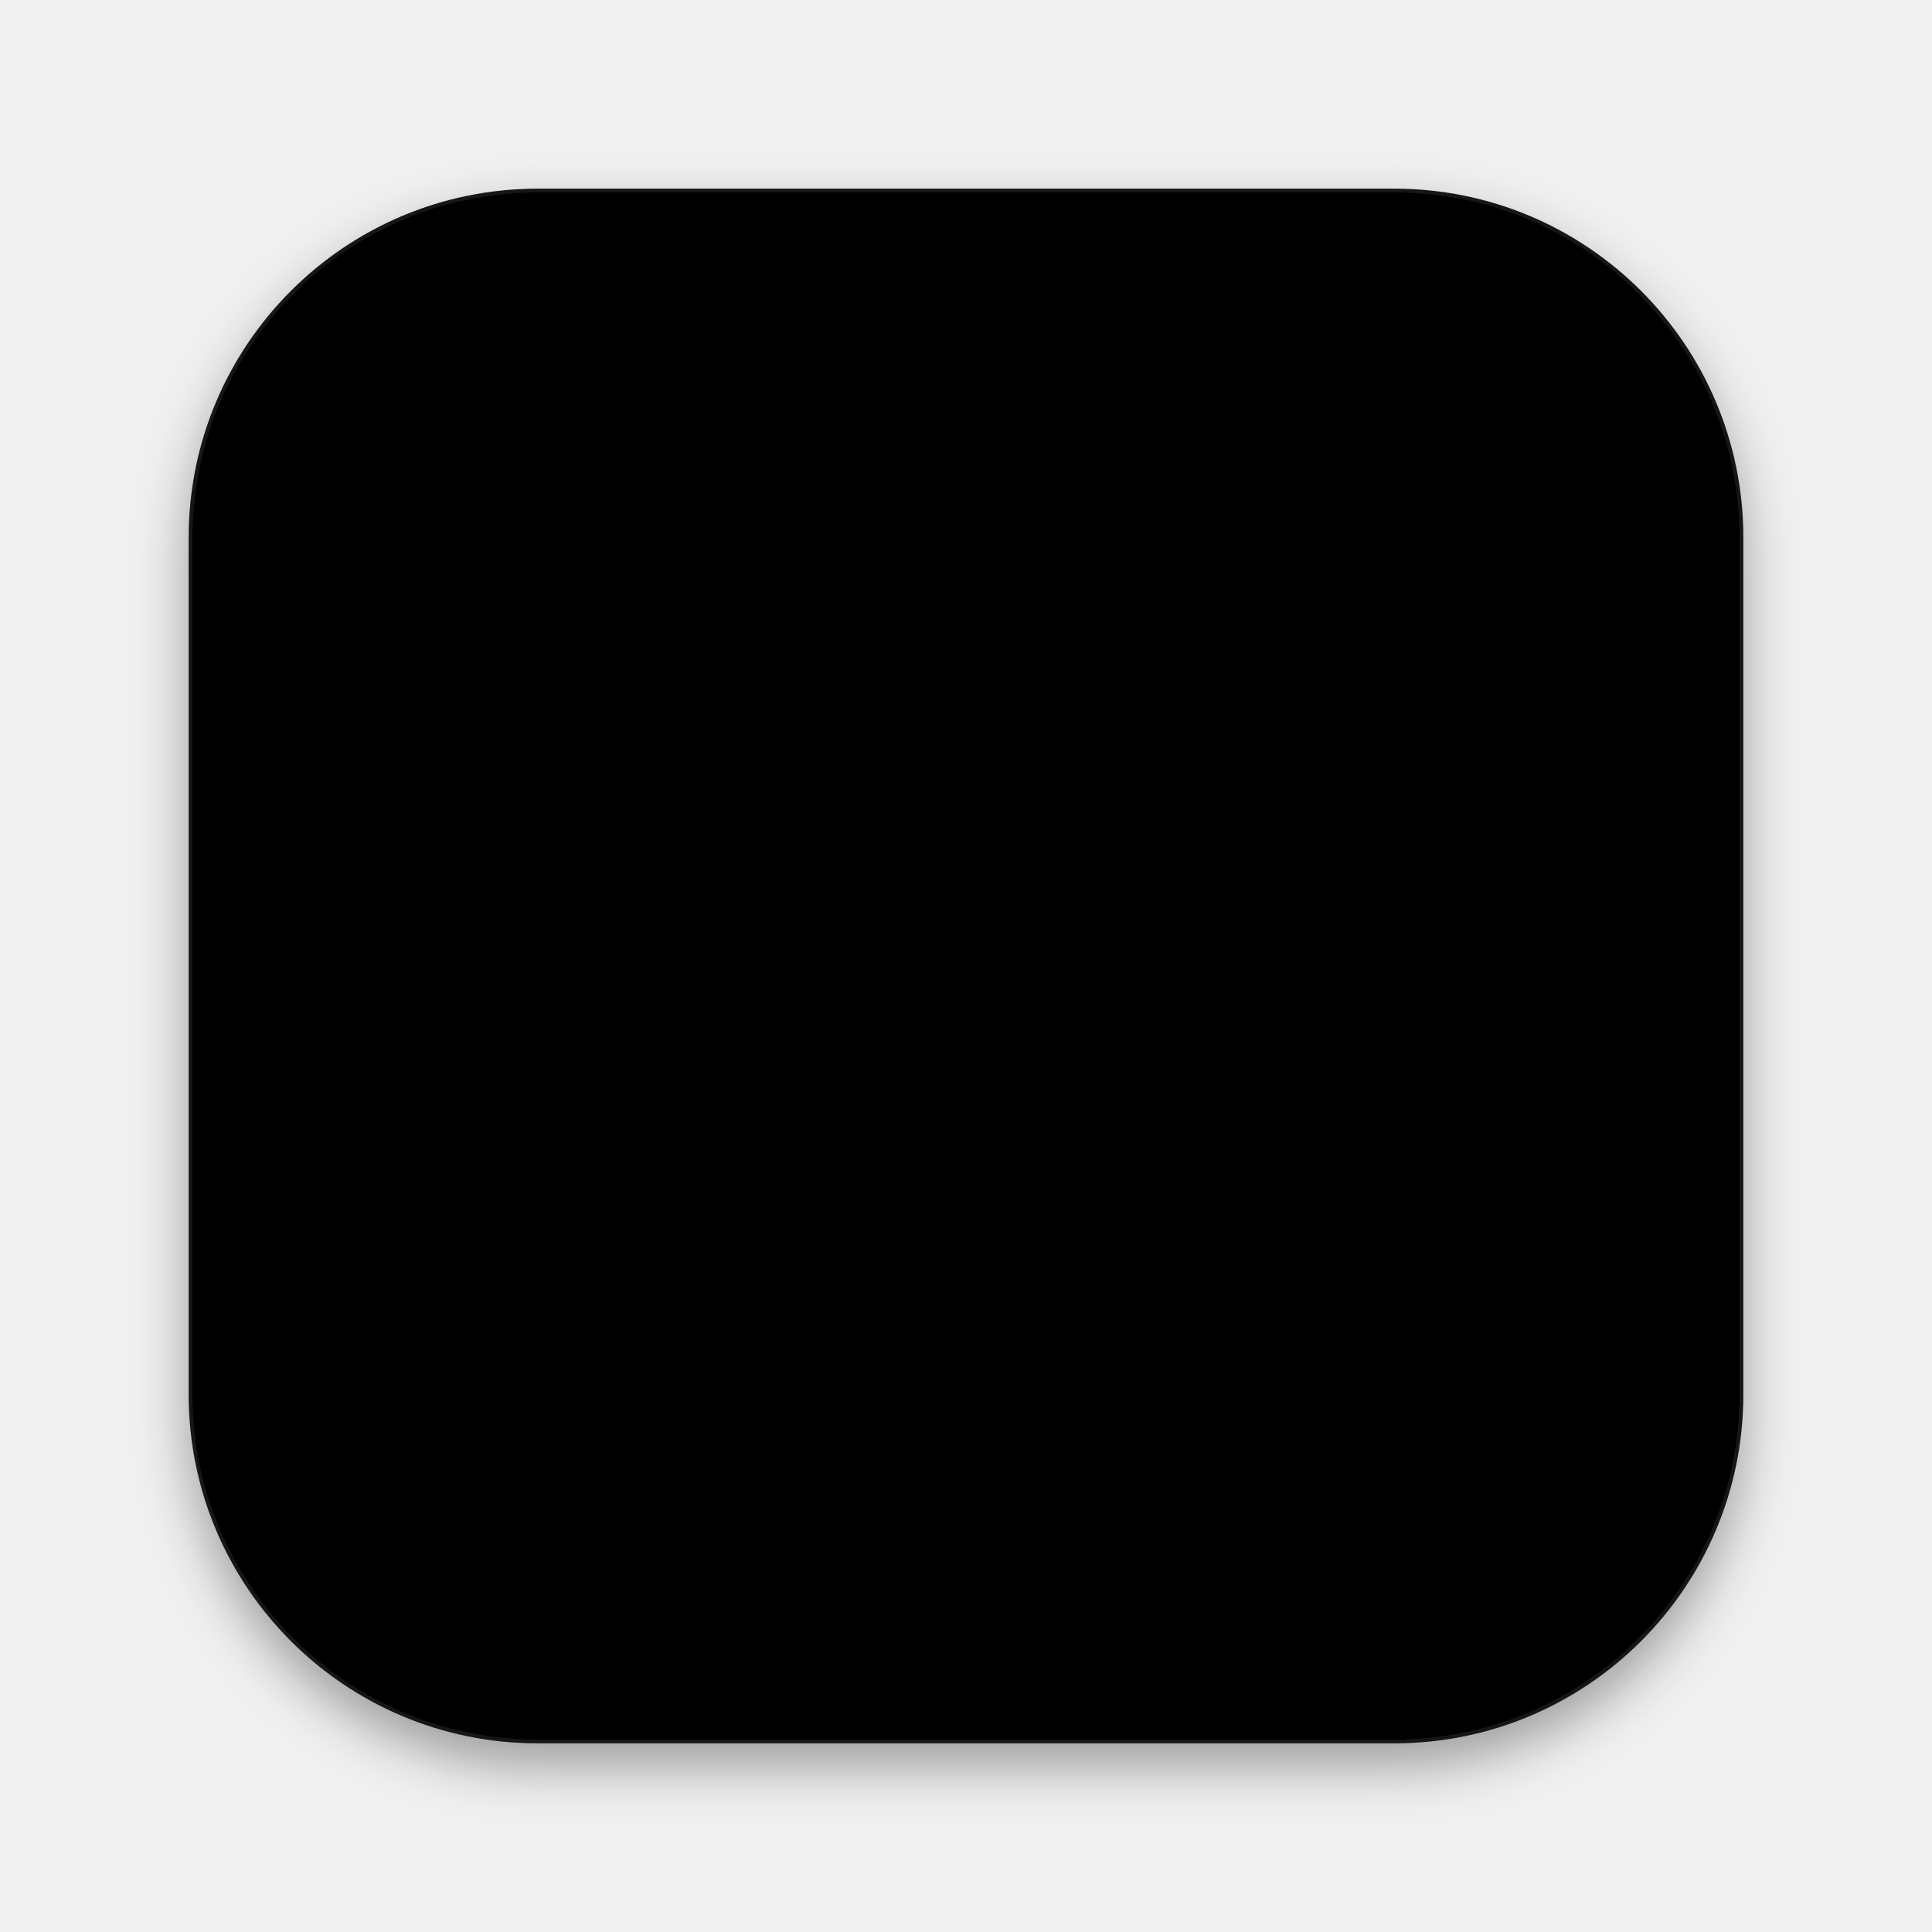
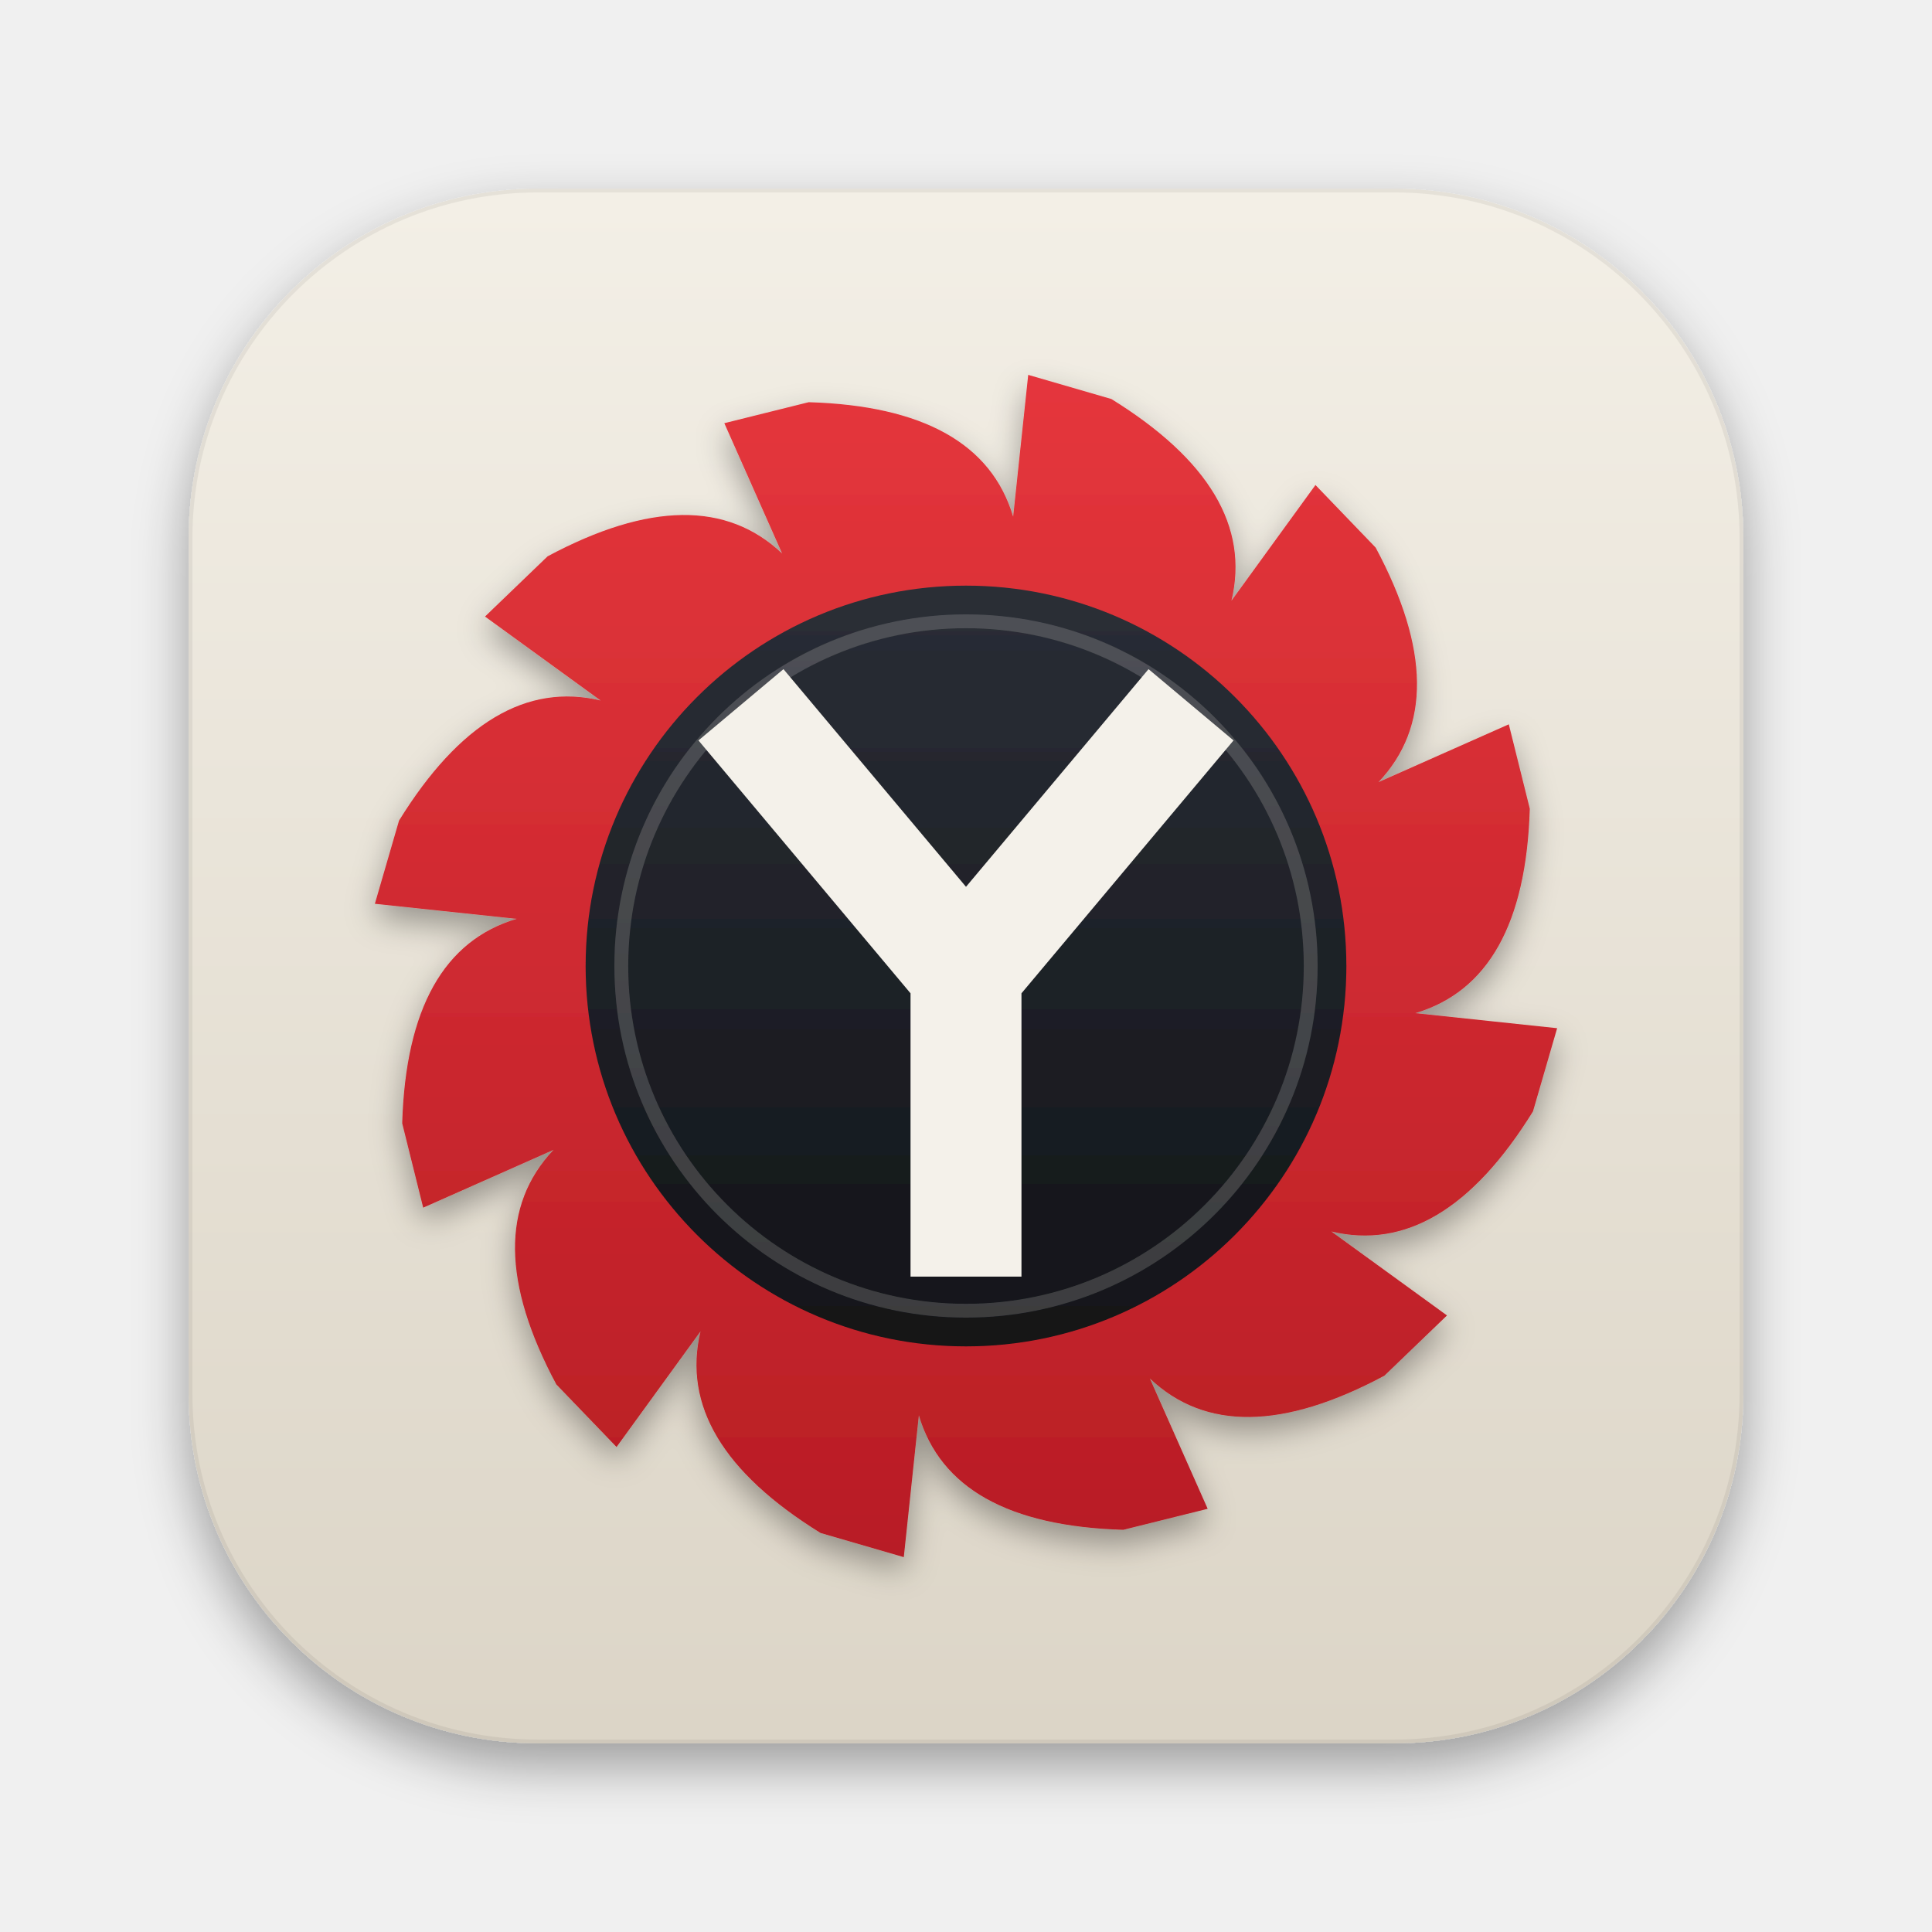
<svg xmlns="http://www.w3.org/2000/svg" viewBox="0 0 1024 1024" width="1024" height="1024">
  <defs>
+     <linearGradient id="red" x1="0" y1="0" x2="0" y2="1">
+       <stop offset="0" stop-color="#E5363C" />
+       <stop offset="1" stop-color="#B81D25" />
+     </linearGradient>
+     <linearGradient id="steel" x1="0" y1="0" x2="0" y2="1">
+       <stop offset="0" stop-color="#2A2E36" />
+       <stop offset="1" stop-color="#121418" />
+     </linearGradient>
    <linearGradient id="body" x1="0" y1="0" x2="0" y2="1">
-       <stop offset="0" style="stop-color: oklch(0.31 0.008 260)" />
-       <stop offset="1" style="stop-color: oklch(0.17 0.006 260)" />
-     </linearGradient>
-     <linearGradient id="flag" x1="0" y1="0" x2="0" y2="1">
-       <stop offset="0" style="stop-color: oklch(0.64 0.22 25)" />
-       <stop offset="1" style="stop-color: oklch(0.54 0.21 25)" />
-     </linearGradient>
-     <linearGradient id="pole" x1="0" y1="0" x2="1" y2="0">
-       <stop offset="0" style="stop-color: oklch(0.97 0.003 260)" />
-       <stop offset="1" style="stop-color: oklch(0.82 0.006 260)" />
+       <stop offset="0" stop-color="#F3EFE6" />
+       <stop offset="1" stop-color="#DCD5C7" />
    </linearGradient>
    <filter id="shadow" x="-10%" y="-10%" width="120%" height="125%">
      <feDropShadow dx="0" dy="12" stdDeviation="14" flood-color="#000" flood-opacity="0.35" />
    </filter>
    <filter id="lift" x="-20%" y="-20%" width="140%" height="140%">
-       <feDropShadow dx="0" dy="10" stdDeviation="12" flood-color="#000" flood-opacity="0.45" />
+       <feDropShadow dx="0" dy="0.35" stdDeviation="0.4" flood-color="#000" flood-opacity="0.35" />
    </filter>
  </defs>
  <g filter="url(#shadow)">
    <rect x="100" y="100" width="824" height="824" rx="185" fill="url(#body)" />
-     <rect x="101" y="101" width="822" height="822" rx="184" fill="none" stroke="#fff" stroke-opacity="0.09" stroke-width="2" />
+     <rect x="101" y="101" width="822" height="822" rx="184" fill="none" stroke="#000" stroke-opacity="0.06" stroke-width="2" />
  </g>
-   <g transform="translate(206 242) scale(36)" filter="url(#lift)">
-     <path fill="url(#pole)" d="M3 1.5h1.5V15H3z" />
-     <path fill="url(#flag)" d="M4.5 2h9l-3 3.5 3 3.5h-9z" />
+   <g transform="translate(176 176) scale(21)" filter="url(#lift)">
+     <path d="M17.19 4.66 L17.57 1.08 L19.67 1.69 Q23.37 3.98 22.7 6.78 L22.7 6.78 L24.82 3.86 L26.34 5.44 Q28.39 9.27 26.41 11.36 L26.41 11.36 L29.7 9.9 L30.23 12.03 Q30.1 16.37 27.34 17.19 L27.34 17.19 L30.92 17.57 L30.31 19.67 Q28.02 23.37 25.22 22.7 L25.22 22.7 L28.14 24.82 L26.56 26.34 Q22.73 28.39 20.64 26.41 L20.64 26.41 L22.1 29.7 L19.97 30.23 Q15.63 30.1 14.81 27.34 L14.81 27.34 L14.43 30.92 L12.33 30.31 Q8.63 28.02 9.3 25.22 L9.3 25.22 L7.18 28.14 L5.66 26.56 Q3.61 22.73 5.59 20.64 L5.59 20.64 L2.3 22.1 L1.77 19.97 Q1.9 15.63 4.66 14.81 L4.66 14.81 L1.08 14.43 L1.69 12.33 Q3.98 8.63 6.78 9.3 L6.78 9.3 L3.86 7.18 L5.44 5.66 Q9.27 3.61 11.36 5.59 L11.36 5.59 L9.9 2.3 L12.03 1.77 Q16.37 1.9 17.19 4.66 Z" fill="url(#red)" />
+     <circle cx="16" cy="16" r="9.6" fill="url(#steel)" />
+     <circle cx="16" cy="16" r="8.7" fill="none" stroke="#F4F1EA" stroke-opacity="0.18" stroke-width="0.35" />
+     <path d="M11.22 10.48 L16 16.18 L20.78 10.48 M16 16.18 V22.44" stroke="#F4F1EA" stroke-width="2.8" stroke-linecap="square" stroke-linejoin="miter" fill="none" />
  </g>
</svg>
